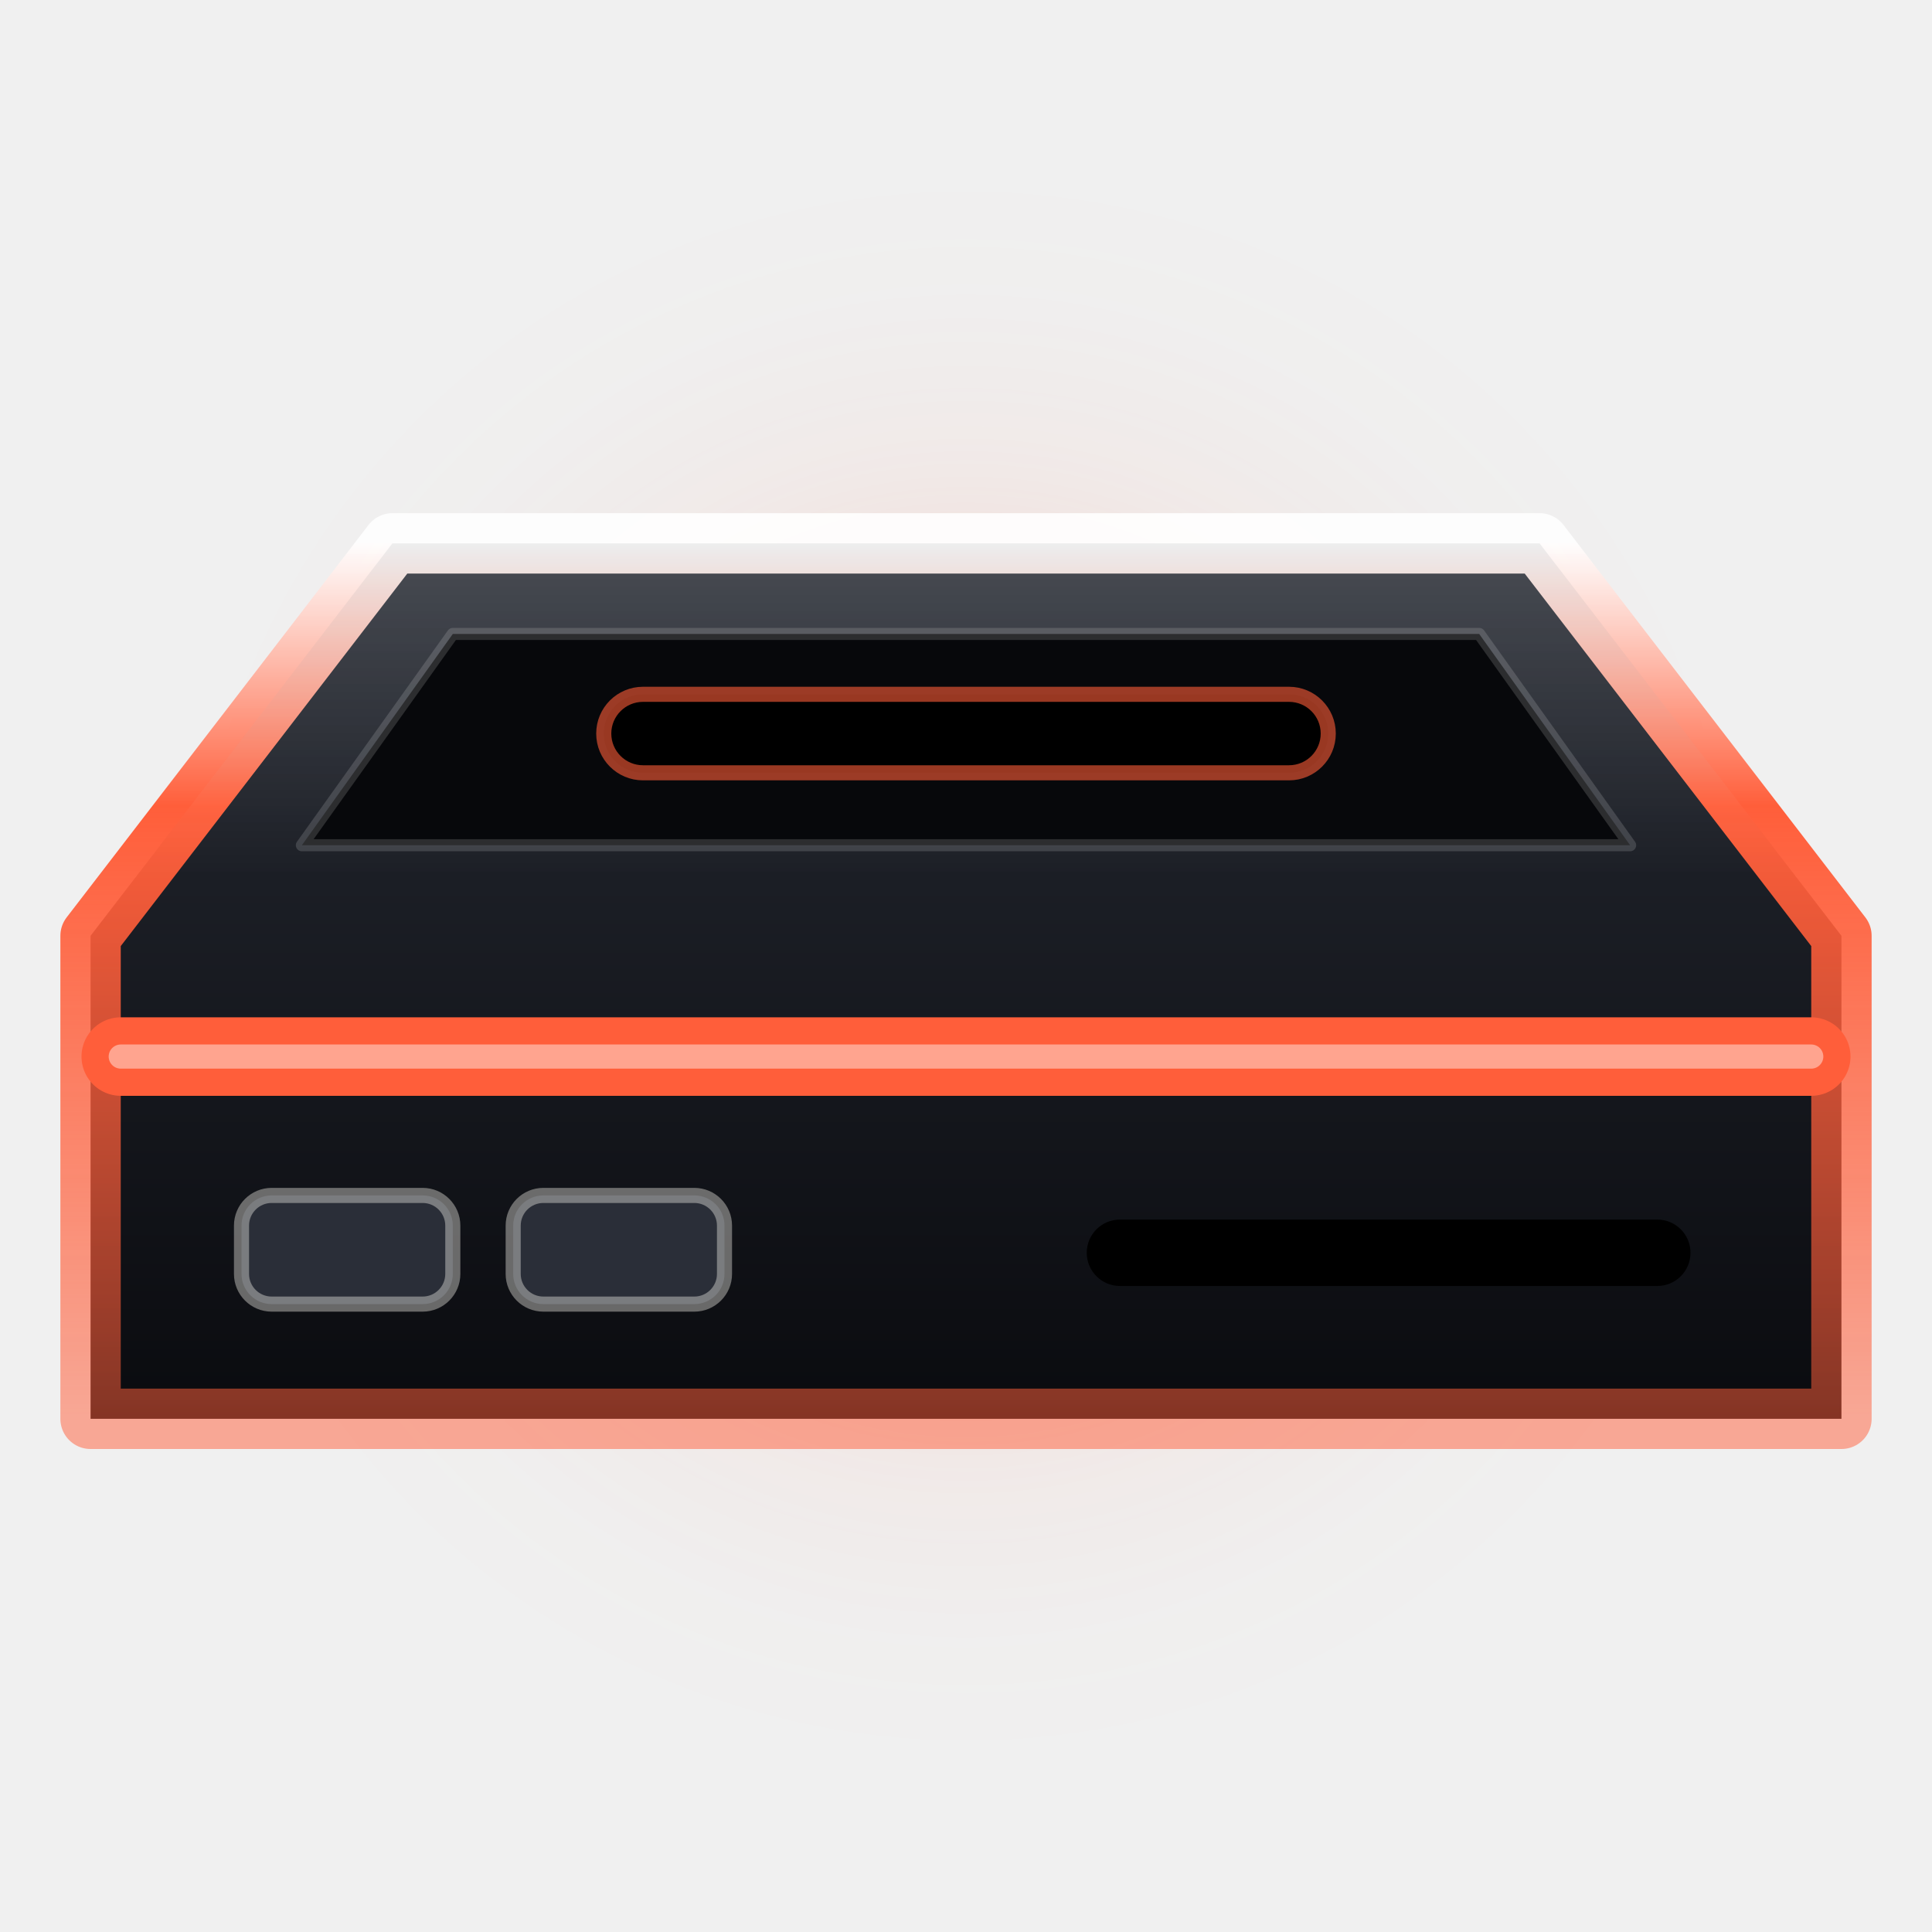
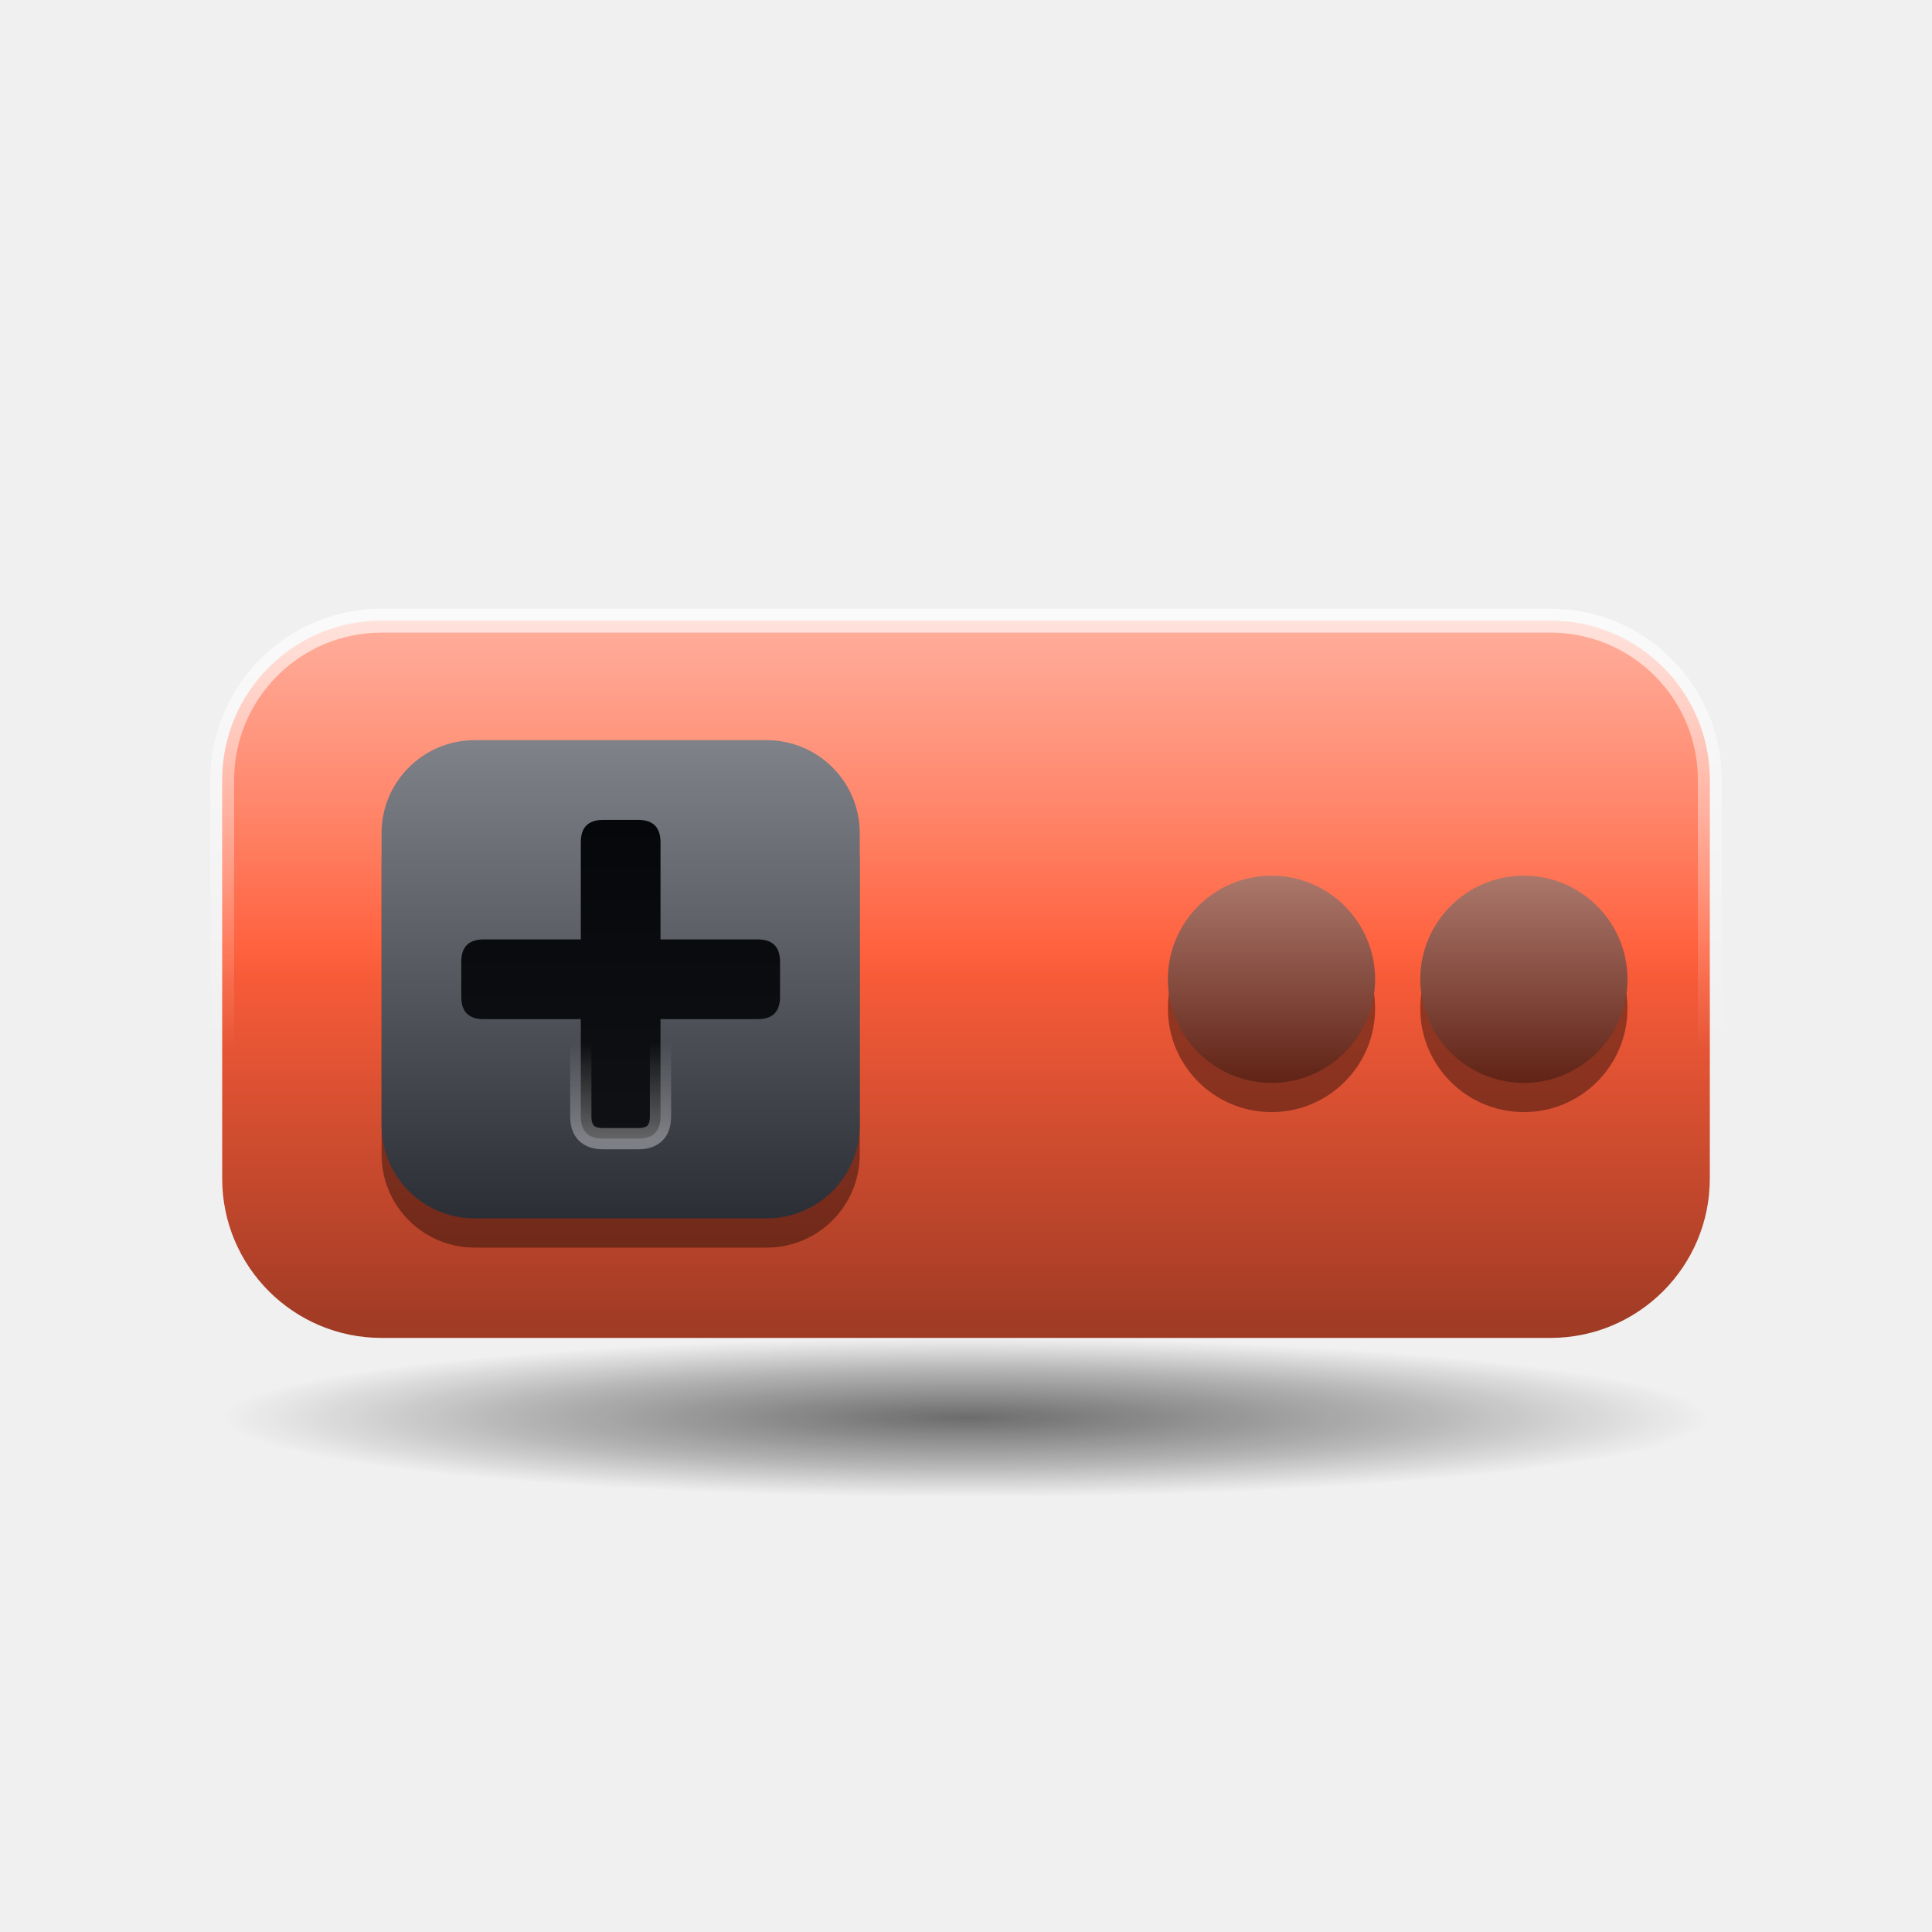
<svg xmlns="http://www.w3.org/2000/svg" width="64" height="64" viewBox="0 0 64 64">
  <defs>
-     <radialGradient id="g0" gradientUnits="userSpaceOnUse" cx="32" cy="32" r="32">
-       <stop offset="0" stop-color="#FF5E3A" stop-opacity="0.28" />
-       <stop offset="0.1" stop-color="#FF5E3A" stop-opacity="0.28" />
-       <stop offset="0.2" stop-color="#FF5E3A" stop-opacity="0.234" />
-       <stop offset="0.3" stop-color="#FF5E3A" stop-opacity="0.167" />
-       <stop offset="0.4" stop-color="#FF5E3A" stop-opacity="0.103" />
-       <stop offset="0.5" stop-color="#FF5E3A" stop-opacity="0.055" />
-       <stop offset="0.6" stop-color="#FF5E3A" stop-opacity="0.025" />
-       <stop offset="0.7" stop-color="#FF5E3A" stop-opacity="0.009" />
-       <stop offset="0.8" stop-color="#FF5E3A" stop-opacity="0.002" />
-       <stop offset="0.9" stop-color="#FF5E3A" stop-opacity="0" />
-       <stop offset="1" stop-color="#FF5E3A" stop-opacity="0" />
+     <radialGradient id="g0" gradientUnits="userSpaceOnUse" cx="32" cy="49" r="28">
+       <stop offset="0" stop-color="#000000" stop-opacity="0.55" />
+       <stop offset="0.6" stop-color="#000000" stop-opacity="0.248" />
+       <stop offset="1" stop-color="#000000" stop-opacity="0" />
    </radialGradient>
-     <linearGradient id="g1" gradientUnits="userSpaceOnUse" x1="0" y1="18" x2="0" y2="47">
-       <stop offset="0" stop-color="#262A33" stop-opacity="1" />
-       <stop offset="1" stop-color="#0A0B0F" stop-opacity="1" />
+     <linearGradient id="g1" gradientUnits="userSpaceOnUse" x1="0" y1="19" x2="0" y2="46">
+       <stop offset="0" stop-color="#FF8B71" stop-opacity="1" />
+       <stop offset="0.45" stop-color="#FF5E3A" stop-opacity="1" />
+       <stop offset="1" stop-color="#9E3A24" stop-opacity="1" />
    </linearGradient>
-     <linearGradient id="g2" gradientUnits="userSpaceOnUse" x1="0" y1="18" x2="0" y2="47">
-       <stop offset="0" stop-color="#FFFFFF" stop-opacity="0.9" />
-       <stop offset="0.3" stop-color="#FF5E3A" stop-opacity="1" />
-       <stop offset="1" stop-color="#FF5E3A" stop-opacity="0.5" />
+     <linearGradient id="g2" gradientUnits="userSpaceOnUse" x1="0" y1="19" x2="0" y2="32.5">
+       <stop offset="0" stop-color="#FFFFFF" stop-opacity="0.3" />
+       <stop offset="1" stop-color="#FFFFFF" stop-opacity="0" />
    </linearGradient>
-     <linearGradient id="g3" gradientUnits="userSpaceOnUse" x1="0" y1="18" x2="0" y2="40">
-       <stop offset="0" stop-color="#FFFFFF" stop-opacity="0.16" />
-       <stop offset="0.5" stop-color="#FFFFFF" stop-opacity="0" />
+     <linearGradient id="g3" gradientUnits="userSpaceOnUse" x1="0" y1="19" x2="0" y2="35.2">
+       <stop offset="0" stop-color="#FFFFFF" stop-opacity="0.65" />
+       <stop offset="1" stop-color="#FFFFFF" stop-opacity="0" />
+     </linearGradient>
+     <linearGradient id="g4" gradientUnits="userSpaceOnUse" x1="0" y1="23.5" x2="0" y2="41.5">
+       <stop offset="0" stop-color="#7F8288" stop-opacity="1" />
+       <stop offset="1" stop-color="#2C2E36" stop-opacity="1" />
+     </linearGradient>
+     <linearGradient id="g5" gradientUnits="userSpaceOnUse" x1="0" y1="26.5" x2="0" y2="38.5">
+       <stop offset="0" stop-color="#06070A" stop-opacity="1" />
+       <stop offset="1" stop-color="#101114" stop-opacity="1" />
+     </linearGradient>
+     <linearGradient id="g6" gradientUnits="userSpaceOnUse" x1="0" y1="26.5" x2="0" y2="38.5">
+       <stop offset="0" stop-color="#FFFFFF" stop-opacity="0" />
+       <stop offset="0.7" stop-color="#FFFFFF" stop-opacity="0" />
+       <stop offset="1" stop-color="#FFFFFF" stop-opacity="0.35" />
+     </linearGradient>
+     <linearGradient id="g7" gradientUnits="userSpaceOnUse" x1="0" y1="28.6" x2="0" y2="36.4">
+       <stop offset="0" stop-color="#AC786C" stop-opacity="1" />
+       <stop offset="1" stop-color="#602316" stop-opacity="1" />
+     </linearGradient>
+     <linearGradient id="g8" gradientUnits="userSpaceOnUse" x1="0" y1="28.6" x2="0" y2="36.4">
+       <stop offset="0" stop-color="#AC786C" stop-opacity="1" />
+       <stop offset="1" stop-color="#602316" stop-opacity="1" />
    </linearGradient>
  </defs>
-   <path d="M0,32A32,32 0 1 1 64,32A32,32 0 1 1 0,32Z" fill="url(#g0)" />
-   <path d="M3,31 L13,18 L51,18 L61,31 L61,47 L3,47Z" fill="url(#g1)" stroke="url(#g2)" stroke-width="2" stroke-linecap="round" stroke-linejoin="round" />
-   <path d="M3,31 L13,18 L51,18 L61,31 L61,47 L3,47Z" fill="url(#g3)" />
-   <path d="M15,21 L49,21 L54,28 L10,28Z" fill="#07080B" stroke="#FFFFFF" stroke-width="0.4" stroke-linecap="round" stroke-linejoin="round" stroke-opacity="0.15" />
-   <path d="M21.3,23H42.7A1.3,1.3 0 0 1 44,24.3V24.3A1.3,1.3 0 0 1 42.7,25.6H21.3A1.3,1.3 0 0 1 20,24.3V24.3A1.3,1.3 0 0 1 21.3,23Z" fill="#000000" stroke="#FF5E3A" stroke-width="0.5" stroke-linecap="round" stroke-linejoin="round" stroke-opacity="0.6" />
-   <path d="M4,35 H60" fill="none" stroke="#FF5E3A" stroke-width="2.6" stroke-linecap="round" stroke-linejoin="round" />
-   <path d="M4,35 H60" fill="none" stroke="#FFC2B4" stroke-width="0.8" stroke-linecap="round" stroke-linejoin="round" stroke-opacity="0.7" />
-   <path d="M9,39.6H14A1,1 0 0 1 15,40.6V42.2A1,1 0 0 1 14,43.2H9A1,1 0 0 1 8,42.2V40.6A1,1 0 0 1 9,39.6Z" fill="#2A2E38" stroke="#F4F1EA" stroke-width="0.5" stroke-linecap="round" stroke-linejoin="round" stroke-opacity="0.4" />
-   <path d="M18,39.6H23A1,1 0 0 1 24,40.6V42.2A1,1 0 0 1 23,43.2H18A1,1 0 0 1 17,42.2V40.6A1,1 0 0 1 18,39.6Z" fill="#2A2E38" stroke="#F4F1EA" stroke-width="0.5" stroke-linecap="round" stroke-linejoin="round" stroke-opacity="0.4" />
-   <path d="M37.1,40.4H54.9A1.1,1.1 0 0 1 56,41.5V41.5A1.1,1.1 0 0 1 54.9,42.6H37.1A1.1,1.1 0 0 1 36,41.5V41.5A1.1,1.1 0 0 1 37.1,40.4Z" fill="#000000" />
+   <g transform="translate(32 32) scale(0.88 0.88) translate(-32 -32)">
+     <g transform="translate(32 49) scale(1 0.107) translate(-32 -49)">
+       <path d="M4,49A28,28 0 1 1 60,49A28,28 0 1 1 4,49Z" fill="url(#g0)" />
+     </g>
+     <path d="M10,19H54A6,6 0 0 1 60,25V40A6,6 0 0 1 54,46H10A6,6 0 0 1 4,40V25A6,6 0 0 1 10,19Z" fill="url(#g1)" />
+     <path d="M10,19H54A6,6 0 0 1 60,25V40A6,6 0 0 1 54,46H10A6,6 0 0 1 4,40V25A6,6 0 0 1 10,19Z" fill="url(#g2)" />
+     <path d="M10,19H54A6,6 0 0 1 60,25V40A6,6 0 0 1 54,46H10A6,6 0 0 1 4,40V25A6,6 0 0 1 10,19Z" fill="none" stroke="url(#g3)" stroke-width="0.9" stroke-linecap="round" stroke-linejoin="round" />
+     <path d="M13.5,24.6L24.5,24.6A3.5,3.5 0 0 1 28,28.1L28,39.1A3.5,3.5 0 0 1 24.5,42.6L13.5,42.6A3.5,3.5 0 0 1 10,39.1L10,28.1A3.5,3.5 0 0 1 13.5,24.6Z" fill="#000000" fill-opacity="0.38" />
+     <path d="M13.5,23.5H24.5A3.5,3.5 0 0 1 28,27V38A3.5,3.5 0 0 1 24.5,41.5H13.5A3.5,3.5 0 0 1 10,38V27A3.5,3.5 0 0 1 13.5,23.5Z" fill="url(#g4)" />
+     <path d="M17.5,27.34 Q17.5,26.5 18.34,26.5 H19.66 Q20.5,26.5 20.5,27.34 V31 H24.16 Q25,31 25,31.84 V33.16 Q25,34 24.16,34 H20.5 V37.66 Q20.5,38.5 19.66,38.5 H18.34 Q17.5,38.5 17.5,37.66 V34 H13.84 Q13,34 13,33.16 V31.84 Q13,31 13.84,31 H17.5 Z" fill="url(#g5)" />
+     <path d="M17.5,27.34 Q17.5,26.5 18.34,26.5 H19.66 Q20.5,26.5 20.5,27.34 V31 H24.16 Q25,31 25,31.84 V33.16 Q25,34 24.16,34 H20.5 V37.66 Q20.5,38.5 19.66,38.5 H18.34 Q17.5,38.5 17.5,37.66 V34 H13.84 Q13,34 13,33.16 V31.84 Q13,31 13.84,31 H17.5 Z" fill="none" stroke="url(#g6)" stroke-width="0.8" stroke-linecap="round" stroke-linejoin="round" />
+     <path d="M39.6,33.6A3.9,3.9 0 1 1 47.4,33.6A3.9,3.9 0 1 1 39.6,33.6Z" fill="#000000" fill-opacity="0.38" />
+     <path d="M39.6,32.5A3.9,3.9 0 1 1 47.4,32.5A3.9,3.9 0 1 1 39.6,32.5Z" fill="url(#g7)" />
+     <path d="M49.1,33.6A3.9,3.9 0 1 1 56.9,33.6A3.9,3.9 0 1 1 49.1,33.6Z" fill="#000000" fill-opacity="0.38" />
+     <path d="M49.1,32.5A3.9,3.9 0 1 1 56.9,32.5A3.9,3.9 0 1 1 49.1,32.5Z" fill="url(#g8)" />
+   </g>
</svg>
